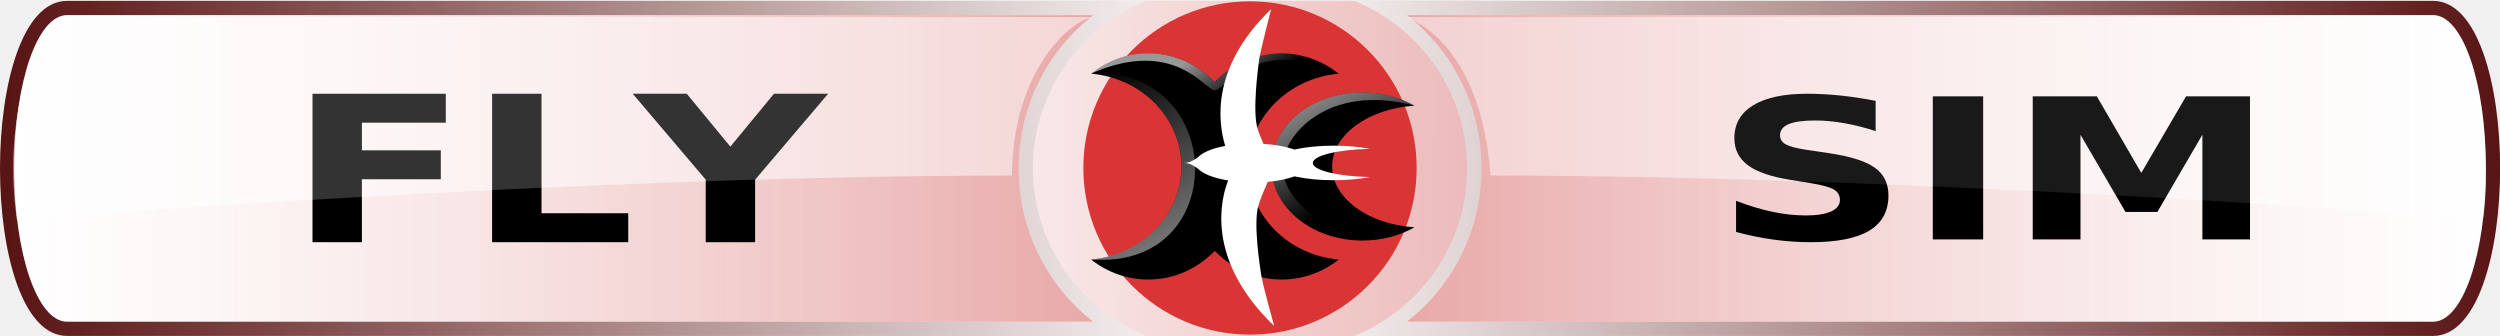
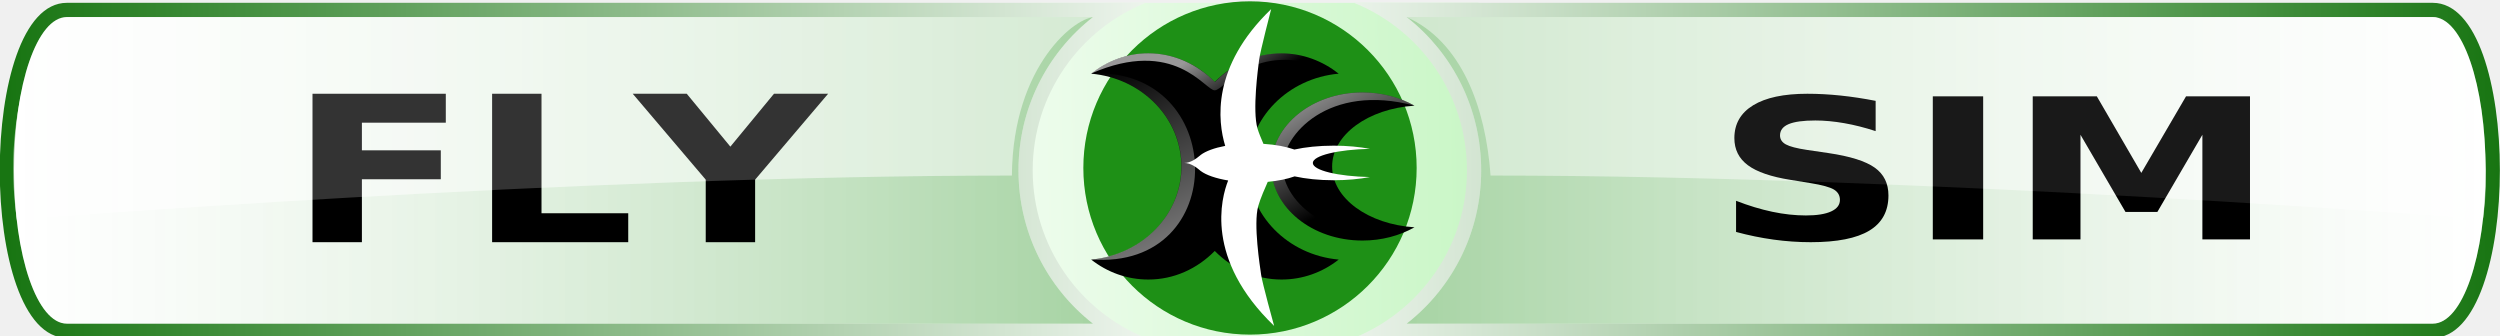
<svg xmlns="http://www.w3.org/2000/svg" xmlns:xlink="http://www.w3.org/1999/xlink" version="1.1" x="0px" y="0px" width="640" height="86" viewBox="0 0 640 86" enable-background="new 0 0 841.89 595.275" xml:space="preserve" id="svg2">
  <defs id="defs114">
+     <linearGradient id="linearGradient1400" gradientUnits="userSpaceOnUse" x1="41.384" y1="207.565" x2="334" y2="207.565">
+       <stop offset="0" style="stop-color:#ffffff;stop-opacity:0.196;" id="stop1396" />
+       <stop offset="1" style="stop-color:#1e9016;stop-opacity:0.392" id="stop1398" />
+     </linearGradient>
    <linearGradient id="SVGID_1_" gradientUnits="userSpaceOnUse" x1="314.451" y1="207.565" x2="438.596" y2="207.565">
      <stop offset="0" style="stop-color:#FFFFFF" id="stop12" />
-       <stop offset="1" style="stop-color:#e7a9a9;stop-opacity:1;" id="stop22" />
+       <stop offset="1" style="stop-color:#bcf4b8;stop-opacity:1" id="stop22" />
    </linearGradient>
    <linearGradient id="SVGID_2_" gradientUnits="userSpaceOnUse" x1="296.843" y1="304.446" x2="103.083" y2="110.686">
      <stop offset="0" style="stop-color:#FFFFFF" id="stop67" />
-       <stop offset="1" style="stop-color:#591414;stop-opacity:1;" id="stop69" />
+       <stop offset="1" style="stop-color:#187512;stop-opacity:1" id="stop69" />
    </linearGradient>
-     <linearGradient xlink:href="#SVGID_3_" id="linearGradient5322-6" gradientUnits="userSpaceOnUse" x1="41.384" y1="207.565" x2="334" y2="207.565" />
+     <linearGradient xlink:href="#linearGradient1400" id="linearGradient5322-6" gradientUnits="userSpaceOnUse" x1="41.384" y1="207.565" x2="334" y2="207.565" gradientTransform="matrix(0.9439553,0,0,0.9439522,-35.48037,-152.3207)" />
    <linearGradient id="SVGID_3_" gradientUnits="userSpaceOnUse" x1="41.384" y1="207.565" x2="334" y2="207.565">
      <stop offset="0" style="stop-color:#ffffff;stop-opacity:0.196;" id="stop74" />
      <stop offset="1" style="stop-color:#c52121;stop-opacity:0.392;" id="stop76" />
    </linearGradient>
    <linearGradient id="SVGID_4_" gradientUnits="userSpaceOnUse" x1="2.555" y1="304.446" x2="-191.206" y2="110.686" gradientTransform="matrix(-1,0,0,1,458.7852,0)">
      <stop offset="0" style="stop-color:#FFFFFF" id="stop81" />
      <stop offset="1" style="stop-color:#591414;stop-opacity:1;" id="stop83" />
    </linearGradient>
-     <linearGradient xlink:href="#SVGID_3_" id="linearGradient6095-0" gradientUnits="userSpaceOnUse" gradientTransform="matrix(-1,0,0,1,458.7852,0)" x1="-252.905" y1="207.565" x2="39.711" y2="207.565" />
-     <linearGradient xlink:href="#SVGID_1_" id="linearGradient5143" gradientUnits="userSpaceOnUse" x1="256.022" y1="211.311" x2="484.29" y2="208.314" />
-     <linearGradient xlink:href="#SVGID_2_" id="linearGradient5145" gradientUnits="userSpaceOnUse" x1="374.509" y1="207.566" x2="39.767" y2="207.566" />
-     <linearGradient xlink:href="#SVGID_4_" id="linearGradient5147" gradientUnits="userSpaceOnUse" gradientTransform="matrix(-1,0,0,1,458.7852,0)" x1="84.956" y1="205.944" x2="-256.378" y2="205.944" />
-     <linearGradient xlink:href="#linearGradient5097-4-4" id="linearGradient4372-3" gradientUnits="userSpaceOnUse" gradientTransform="matrix(2.763134,0,0,2.821533,-1023.92,-312.4647)" x1="354.729" y1="231.96" x2="331.811" y2="182.338" />
+     <linearGradient xlink:href="#linearGradient1400" id="linearGradient6095-0" gradientUnits="userSpaceOnUse" gradientTransform="matrix(-0.9439553,0,0,0.9439522,397.5924,-152.3207)" x1="-252.905" y1="207.565" x2="39.711" y2="207.565" />
+     <linearGradient xlink:href="#SVGID_1_" id="linearGradient5143" gradientUnits="userSpaceOnUse" x1="256.022" y1="211.311" x2="484.29" y2="208.314" gradientTransform="matrix(0.9439553,0,0,0.9439522,-35.48037,-152.3207)" />
+     <linearGradient xlink:href="#SVGID_2_" id="linearGradient5145" gradientUnits="userSpaceOnUse" x1="374.509" y1="207.566" x2="39.767" y2="207.566" gradientTransform="matrix(0.9439553,0,0,0.9439522,-35.48037,-152.3207)" />
+     <linearGradient xlink:href="#SVGID_2_" id="linearGradient5147" gradientUnits="userSpaceOnUse" gradientTransform="matrix(-0.9439553,0,0,0.9439522,397.5924,-152.3207)" x1="84.956" y1="205.944" x2="-256.378" y2="205.944" />
+     <linearGradient xlink:href="#linearGradient5097-4-4" id="linearGradient4372-3" gradientUnits="userSpaceOnUse" gradientTransform="matrix(0.9282402,0,0,0.9478587,-28.66763,-154.0527)" x1="354.729" y1="231.96" x2="331.811" y2="182.338" />
    <linearGradient id="linearGradient5097-4-4">
      <stop style="stop-color:#fffeff;stop-opacity:1;" offset="0" id="stop5099-1-4" />
      <stop style="stop-color:#fffeff;stop-opacity:0;" offset="1" id="stop5101-1-6" />
    </linearGradient>
-     <linearGradient xlink:href="#linearGradient5091-3-6" id="linearGradient4374-0" gradientUnits="userSpaceOnUse" gradientTransform="matrix(2.763134,0,0,2.821533,-1023.92,-312.4647)" x1="362.675" y1="176.071" x2="371.379" y2="189.978" />
+     <linearGradient xlink:href="#linearGradient5091-3-6" id="linearGradient4374-0" gradientUnits="userSpaceOnUse" gradientTransform="matrix(0.9282402,0,0,0.9478587,-28.66763,-154.0527)" x1="362.675" y1="176.071" x2="371.379" y2="189.978" />
    <linearGradient id="linearGradient5091-3-6">
      <stop style="stop-color:#fffeff;stop-opacity:1;" offset="0" id="stop5093-87-6" />
      <stop style="stop-color:#fffeff;stop-opacity:0;" offset="1" id="stop5095-4-1" />
    </linearGradient>
-     <linearGradient xlink:href="#linearGradient5077-2-4" id="linearGradient4376-8" gradientUnits="userSpaceOnUse" gradientTransform="matrix(8.394934,0,0,8.394951,-119.6484,-8426.449)" spreadMethod="pad" x1="20.249" y1="1029.575" x2="25.564" y2="1038.782" />
+     <linearGradient xlink:href="#linearGradient5077-2-4" id="linearGradient4376-8" gradientUnits="userSpaceOnUse" gradientTransform="matrix(2.820173,0,0,2.820179,275.1112,-2879.844)" spreadMethod="pad" x1="20.249" y1="1029.575" x2="25.564" y2="1038.782" />
    <linearGradient id="linearGradient5077-2-4">
      <stop style="stop-color:#fffeff;stop-opacity:1;" offset="0" id="stop5079-7-9" />
      <stop style="stop-color:#fffeff;stop-opacity:0;" offset="1" id="stop5081-7-6" />
    </linearGradient>
+     <linearGradient id="linearGradient4991" gradientUnits="userSpaceOnUse" x1="314.451" y1="207.565" x2="438.596" y2="207.565">
+       <stop offset="0" style="stop-color:#FFFFFF" id="stop4993" />
+       <stop offset="0.311" style="stop-color:#FCFDFD" id="stop4995" />
+       <stop offset="0.53" style="stop-color:#F3F6F7" id="stop4997" />
+       <stop offset="0.72" style="stop-color:#E3E9ED" id="stop4999" />
+       <stop offset="0.893" style="stop-color:#CED8DF" id="stop5001" />
+       <stop offset="1" style="stop-color:#BCCAD4" id="stop5003" />
+     </linearGradient>
+     <linearGradient id="linearGradient5006" gradientUnits="userSpaceOnUse" x1="296.843" y1="304.446" x2="103.083" y2="110.686">
+       <stop offset="0" style="stop-color:#FFFFFF" id="stop5008" />
+       <stop offset="1" style="stop-color:#143A59" id="stop5010" />
+     </linearGradient>
+     <linearGradient id="linearGradient5013" gradientUnits="userSpaceOnUse" x1="41.384" y1="207.565" x2="334" y2="207.565">
+       <stop offset="0" style="stop-color:#ffffff;stop-opacity:0.196;" id="stop5015" />
+       <stop offset="1" style="stop-color:#3f74a7;stop-opacity:0.392;" id="stop5017" />
+     </linearGradient>
+     <linearGradient id="linearGradient5021" gradientUnits="userSpaceOnUse" x1="2.555" y1="304.446" x2="-191.206" y2="110.686" gradientTransform="matrix(-1,0,0,1,458.7852,0)">
+       <stop offset="0" style="stop-color:#FFFFFF" id="stop5023-2" />
+       <stop offset="1" style="stop-color:#143A59" id="stop5025-4" />
+     </linearGradient>
+     <linearGradient id="SVGID_5_" gradientUnits="userSpaceOnUse" x1="-252.905" y1="207.565" x2="39.711" y2="207.565" gradientTransform="matrix(-1,0,0,1,458.7852,0)">
+       <stop offset="0" style="stop-color:#FFFFFF" id="stop88" />
+       <stop offset="1" style="stop-color:#D7E9F7" id="stop90" />
+     </linearGradient>
  </defs>
  <g id="layer5" style="display:inline">
-     <g id="Layer_1" transform="matrix(0.9439553,0,0,0.9439522,-35.41862,-152.8199)">
-       <linearGradient id="linearGradient4991" gradientUnits="userSpaceOnUse" x1="314.451" y1="207.565" x2="438.596" y2="207.565">
-         <stop offset="0" style="stop-color:#FFFFFF" id="stop4993" />
-         <stop offset="0.311" style="stop-color:#FCFDFD" id="stop4995" />
-         <stop offset="0.53" style="stop-color:#F3F6F7" id="stop4997" />
-         <stop offset="0.72" style="stop-color:#E3E9ED" id="stop4999" />
-         <stop offset="0.893" style="stop-color:#CED8DF" id="stop5001" />
-         <stop offset="1" style="stop-color:#BCCAD4" id="stop5003" />
-       </linearGradient>
-       <rect x="314.451" y="162.131" width="124.145" height="90.869" id="rect24" style="fill:url(#linearGradient5143)" />
-       <linearGradient id="linearGradient5006" gradientUnits="userSpaceOnUse" x1="296.843" y1="304.446" x2="103.083" y2="110.686">
-         <stop offset="0" style="stop-color:#FFFFFF" id="stop5008" />
-         <stop offset="1" style="stop-color:#143A59" id="stop5010" />
-       </linearGradient>
-       <path d="m 317.654,207.565 c 0,-20.566 12.674,-38.163 30.634,-45.434 H 55.715 c -24.258,0 -24.258,90.869 0,90.869 h 292.574 c -17.96,-7.271 -30.635,-24.867 -30.635,-45.435 z" id="path71" style="fill:url(#linearGradient5145)" />
-       <linearGradient id="linearGradient5013" gradientUnits="userSpaceOnUse" x1="41.384" y1="207.565" x2="334" y2="207.565">
-         <stop offset="0" style="stop-color:#ffffff;stop-opacity:0.196;" id="stop5015" />
-         <stop offset="1" style="stop-color:#3f74a7;stop-opacity:0.392;" id="stop5017" />
-       </linearGradient>
-       <path style="fill:#ffffff" d="m 55.715,165.995 c -8.036,0 -14.331,18.26 -14.331,41.571 0,23.311 6.295,41.571 14.331,41.571 0,0 253.7,0 278.285,0 C 321.417,239.293 313.79,224.146 313.79,207.566 c 0,-16.579 7.628,-31.726 20.21,-41.571 -24.585,0 -278.285,0 -278.285,0 z" id="path78-7" />
-       <path d="m 55.715,165.995 c -8.036,0 -14.331,18.26 -14.331,41.571 0,23.311 6.295,41.571 14.331,41.571 0,0 253.7,0 278.285,0 -12.583,-9.844 -20.21,-24.991 -20.21,-41.571 0,-16.579 7.628,-31.726 20.21,-41.571 -24.585,0 -278.285,0 -278.285,0 z" id="path78" style="fill:url(#linearGradient5322-6)" />
-       <linearGradient id="linearGradient5021" gradientUnits="userSpaceOnUse" x1="2.555" y1="304.446" x2="-191.206" y2="110.686" gradientTransform="matrix(-1,0,0,1,458.7852,0)">
-         <stop offset="0" style="stop-color:#FFFFFF" id="stop5023-2" />
-         <stop offset="1" style="stop-color:#143A59" id="stop5025-4" />
-       </linearGradient>
-       <path d="m 435.421,207.565 c 0,-20.566 -12.675,-38.163 -30.635,-45.434 h 292.573 c 24.258,0 24.258,90.869 0,90.869 H 404.785 c 17.96,-7.271 30.636,-24.867 30.636,-45.435 z" id="path85" style="fill:url(#linearGradient5147)" />
-       <path d="m 697.359,165.995 c 8.036,0 14.331,18.26 14.331,41.571 0,23.311 -6.295,41.571 -14.331,41.571 0,0 -253.7,0 -278.285,0 12.583,-9.844 20.21,-24.991 20.21,-41.571 0,-16.579 -7.627,-31.726 -20.209,-41.571 24.584,0 278.284,0 278.284,0 z" id="path92-7" style="fill:#ffffff;fill-opacity:1" />
-       <linearGradient id="SVGID_5_" gradientUnits="userSpaceOnUse" x1="-252.905" y1="207.565" x2="39.711" y2="207.565" gradientTransform="matrix(-1,0,0,1,458.7852,0)">
-         <stop offset="0" style="stop-color:#FFFFFF" id="stop88" />
-         <stop offset="1" style="stop-color:#D7E9F7" id="stop90" />
-       </linearGradient>
-       <path d="m 697.359,165.995 c 8.036,0 14.331,18.26 14.331,41.571 0,23.311 -6.295,41.571 -14.331,41.571 0,0 -253.7,0 -278.285,0 12.583,-9.844 20.21,-24.991 20.21,-41.571 0,-16.579 -7.627,-31.726 -20.209,-41.571 24.584,0 278.284,0 278.284,0 z" id="path92" style="fill:url(#linearGradient6095-0);fill-opacity:1" />
-       <g transform="matrix(1.062008,0,0,1.021764,61.9522,122.5992)" id="g46-7-7" style="fill:#007fff;fill-opacity:1;stroke:#000000;stroke-opacity:1" />
-     </g>
+     <rect x="261.347" y="0.723" width="117.187" height="85.776" id="rect24" style="fill:url(#linearGradient5143);stroke-width:0.944" />
+     <path d="m 264.371,43.611 c 0,-19.413 11.964,-36.024 28.917,-42.888 H 17.112 c -22.898,0 -22.898,85.776 0,85.776 H 293.289 C 276.335,79.636 264.371,63.026 264.371,43.611 Z" id="path71" style="fill:url(#linearGradient5145);stroke-width:0.944" />
+     <path style="fill:#ffffff;stroke-width:0.944" d="m 17.112,4.371 c -7.586,0 -13.528,17.237 -13.528,39.241 0,22.004 5.942,39.241 13.528,39.241 0,0 239.481,0 262.689,0 -11.878,-9.292 -19.077,-23.59 -19.077,-39.241 0,-15.65 7.2,-29.948 19.077,-39.241 -23.207,0 -262.689,0 -262.689,0 z" id="path78-7" />
+     <path d="m 17.112,4.371 c -7.586,0 -13.528,17.237 -13.528,39.241 0,22.004 5.942,39.241 13.528,39.241 0,0 239.481,0 262.689,0 -11.878,-9.292 -19.077,-23.59 -19.077,-39.241 0,-15.65 7.2,-29.948 19.077,-39.241 -23.207,0 -262.689,0 -262.689,0 z" id="path78" style="fill:url(#linearGradient5322-6);fill-opacity:1;stroke-width:0.944" />
+     <path d="m 375.538,43.611 c 0,-19.413 -11.965,-36.024 -28.918,-42.888 h 276.176 c 22.898,0 22.898,85.776 0,85.776 H 346.619 c 16.953,-6.863 28.919,-23.473 28.919,-42.888 z" id="path85" style="fill:url(#linearGradient5147);fill-opacity:1;stroke-width:0.944" />
+     <path d="m 622.795,4.371 c 7.586,0 13.528,17.237 13.528,39.241 0,22.004 -5.942,39.241 -13.528,39.241 0,0 -239.481,0 -262.689,0 11.878,-9.292 19.077,-23.59 19.077,-39.241 0,-15.65 -7.2,-29.948 -19.076,-39.241 23.206,0 262.688,0 262.688,0 z" id="path92-7" style="fill:#ffffff;fill-opacity:1;stroke-width:0.944" />
+     <path d="m 622.795,4.371 c 7.586,0 13.528,17.237 13.528,39.241 0,22.004 -5.942,39.241 -13.528,39.241 0,0 -239.481,0 -262.689,0 11.878,-9.292 19.077,-23.59 19.077,-39.241 0,-15.65 -7.2,-29.948 -19.076,-39.241 23.206,0 262.688,0 262.688,0 z" id="path92" style="fill:url(#linearGradient6095-0);fill-opacity:1;stroke-width:0.944" />
+     <g transform="matrix(1.002488,0,0,0.9644961,8.24129,125.3744)" id="g46-7-7" style="fill:#007fff;fill-opacity:1;stroke:#000000;stroke-opacity:1" />
    <g id="Layer_5" transform="matrix(0.9439553,0,0,0.9439522,-35.41862,-152.8199)" />
  </g>
  <g id="Layer_3" display="none" style="display:none" transform="translate(0,-509.275)">
    <rect x="-3.666" y="-42.667" display="inline" width="751" height="518" id="rect5" style="fill:#8a644a;display:inline" />
  </g>
  <g id="Layer_2" display="none" style="display:none" transform="translate(0,-509.275)">
    <rect x="36.318" y="160.656" display="inline" width="680.315" height="93.344" id="rect8" style="fill:none;stroke:#2e4160;display:inline" />
  </g>
  <g id="layer4" style="display:inline">
    <path d="m 17.837,4.371 c -7.586,0 -17.559,23.149 -13.528,51.871 0,0 141.868,-11.306 254.734,-11.306 0.19,-28.333 16.619,-41.024 21.482,-40.565 -23.207,0 -262.689,0 -262.689,0 z" id="path78-4-3" style="opacity:0.4;fill:#ffffff;fill-opacity:1" />
    <path d="m 622.796,4.371 c 7.586,0 16.248,30.136 12.827,51.76 0,0 -141.167,-11.195 -254.034,-11.195 -1.265,-17.583 -7.482,-34.306 -21.482,-40.565 23.207,0 262.689,0 262.689,0 z" id="path78-4-3-1" style="opacity:0.4;fill:#ffffff;fill-opacity:1" />
  </g>
  <g id="layer3" style="display:none">
    <g transform="scale(1.135968,0.8803066)" style="font-size:59.213px;font-style:normal;font-weight:normal;fill:#000000;fill-opacity:1;stroke:none;font-family:DejaVu Sans;-inkscape-font-specification:DejaVu Sans" id="text3592">
      <path d="m 70.425,27.263 30.04,0 0,8.414 -18.909,0 0,8.038 17.781,0 0,8.414 -17.781,0 0,18.302 -11.131,0 z" style="font-variant:normal;font-weight:bold;font-stretch:normal;font-family:DejaVu Sans;-inkscape-font-specification:DejaVu Sans Bold" id="path5327" />
      <path d="m 110.902,27.263 11.131,0 0,34.753 19.545,0 0,8.414 -30.676,0 z" style="font-variant:normal;font-weight:bold;font-stretch:normal;font-family:DejaVu Sans;-inkscape-font-specification:DejaVu Sans Bold" id="path5329" />
      <path d="m 142.591,27.263 12.172,0 9.83,15.382 9.83,-15.382 12.201,0 -16.451,24.981 0,18.186 -11.131,0 0,-18.186 z" style="font-variant:normal;font-weight:bold;font-stretch:normal;font-family:DejaVu Sans;-inkscape-font-specification:DejaVu Sans Bold" id="path5331" />
    </g>
    <g transform="scale(1.168322,0.8559284)" style="font-size:58.698px;font-style:normal;font-weight:normal;fill:#000000;fill-opacity:1;stroke:none;font-family:DejaVu Sans;-inkscape-font-specification:DejaVu Sans" id="text3592-8">
      <path d="m 410.986,30.161 0,9.057 c -2.35,-1.051 -4.643,-1.844 -6.879,-2.379 -2.236,-0.535 -4.347,-0.802 -6.334,-0.803 -2.637,3.5e-5 -4.586,0.363 -5.847,1.089 -1.261,0.726 -1.892,1.853 -1.892,3.382 -2e-5,1.146 0.425,2.04 1.275,2.68 0.85,0.64 2.393,1.189 4.629,1.648 l 4.7,0.946 c 4.758,0.955 8.14,2.408 10.146,4.357 2.006,1.949 3.009,4.72 3.009,8.312 -4e-5,4.72 -1.4,8.231 -4.199,10.533 -2.799,2.302 -7.075,3.454 -12.826,3.454 -2.713,-10e-7 -5.436,-0.258 -8.168,-0.774 -2.732,-0.516 -5.465,-1.28 -8.197,-2.293 l 0,-9.315 c 2.732,1.452 5.374,2.546 7.925,3.282 2.551,0.736 5.011,1.103 7.38,1.103 2.408,7e-6 4.251,-0.401 5.532,-1.204 1.28,-0.803 1.92,-1.949 1.92,-3.439 -3e-5,-1.338 -0.435,-2.369 -1.304,-3.095 -0.869,-0.726 -2.603,-1.376 -5.202,-1.949 l -4.271,-0.946 c -4.28,-0.917 -7.409,-2.379 -9.387,-4.385 -1.978,-2.006 -2.966,-4.71 -2.966,-8.111 0,-4.261 1.376,-7.538 4.127,-9.831 2.751,-2.293 6.707,-3.439 11.866,-3.439 2.35,4.3e-5 4.767,0.177 7.251,0.53 2.484,0.354 5.054,0.884 7.71,1.591 z" style="font-variant:normal;font-weight:bold;font-stretch:normal;font-family:DejaVu Sans;-inkscape-font-specification:DejaVu Sans Bold" id="path5320" />
      <path d="m 423.511,28.814 11.035,0 0,42.791 -11.035,0 z" style="font-variant:normal;font-weight:bold;font-stretch:normal;font-family:DejaVu Sans;-inkscape-font-specification:DejaVu Sans Bold" id="path5322" />
      <path d="m 445.408,28.814 14.044,0 9.745,22.9 9.802,-22.9 14.015,0 0,42.791 -10.433,0 0,-31.298 -9.859,23.072 -6.993,0 -9.859,-23.072 0,31.298 -10.461,0 z" style="font-variant:normal;font-weight:bold;font-stretch:normal;font-family:DejaVu Sans;-inkscape-font-specification:DejaVu Sans Bold" id="path5324" />
    </g>
  </g>
  <g style="display:inline" id="g5309">
    <g transform="scale(1.135968,0.8803066)" style="font-size:59.213px;font-style:normal;font-weight:normal;fill:#000000;fill-opacity:1;stroke:none;font-family:DejaVu Sans;-inkscape-font-specification:DejaVu Sans" id="text5311">
      <path d="m 70.425,27.263 30.04,0 0,8.414 -18.909,0 0,8.038 17.781,0 0,8.414 -17.781,0 0,18.302 -11.131,0 z" style="font-variant:normal;font-weight:bold;font-stretch:normal;font-family:DejaVu Sans;-inkscape-font-specification:DejaVu Sans Bold" id="path5334" />
      <path d="m 110.902,27.263 11.131,0 0,34.753 19.545,0 0,8.414 -30.676,0 z" style="font-variant:normal;font-weight:bold;font-stretch:normal;font-family:DejaVu Sans;-inkscape-font-specification:DejaVu Sans Bold" id="path5336" />
      <path d="m 142.591,27.263 12.172,0 9.83,15.382 9.83,-15.382 12.201,0 -16.451,24.981 0,18.186 -11.131,0 0,-18.186 z" style="font-variant:normal;font-weight:bold;font-stretch:normal;font-family:DejaVu Sans;-inkscape-font-specification:DejaVu Sans Bold" id="path5338" />
    </g>
    <g transform="scale(1.168322,0.8559284)" style="font-size:58.698px;font-style:normal;font-weight:normal;fill:#000000;fill-opacity:1;stroke:none;font-family:DejaVu Sans;-inkscape-font-specification:DejaVu Sans" id="text5315">
      <path d="m 410.986,30.161 0,9.057 c -2.35,-1.051 -4.643,-1.844 -6.879,-2.379 -2.236,-0.535 -4.347,-0.802 -6.334,-0.803 -2.637,3.5e-5 -4.586,0.363 -5.847,1.089 -1.261,0.726 -1.892,1.853 -1.892,3.382 -2e-5,1.146 0.425,2.04 1.275,2.68 0.85,0.64 2.393,1.189 4.629,1.648 l 4.7,0.946 c 4.758,0.955 8.14,2.408 10.146,4.357 2.006,1.949 3.009,4.72 3.009,8.312 -4e-5,4.72 -1.4,8.231 -4.199,10.533 -2.799,2.302 -7.075,3.454 -12.826,3.454 -2.713,-10e-7 -5.436,-0.258 -8.168,-0.774 -2.732,-0.516 -5.465,-1.28 -8.197,-2.293 l 0,-9.315 c 2.732,1.452 5.374,2.546 7.925,3.282 2.551,0.736 5.011,1.103 7.38,1.103 2.408,7e-6 4.251,-0.401 5.532,-1.204 1.28,-0.803 1.92,-1.949 1.92,-3.439 -3e-5,-1.338 -0.435,-2.369 -1.304,-3.095 -0.869,-0.726 -2.603,-1.376 -5.202,-1.949 l -4.271,-0.946 c -4.28,-0.917 -7.409,-2.379 -9.387,-4.385 -1.978,-2.006 -2.966,-4.71 -2.966,-8.111 0,-4.261 1.376,-7.538 4.127,-9.831 2.751,-2.293 6.707,-3.439 11.866,-3.439 2.35,4.3e-5 4.767,0.177 7.251,0.53 2.484,0.354 5.054,0.884 7.71,1.591 z" style="font-variant:normal;font-weight:bold;font-stretch:normal;font-family:DejaVu Sans;-inkscape-font-specification:DejaVu Sans Bold" id="path5341" />
      <path d="m 423.511,28.814 11.035,0 0,42.791 -11.035,0 z" style="font-variant:normal;font-weight:bold;font-stretch:normal;font-family:DejaVu Sans;-inkscape-font-specification:DejaVu Sans Bold" id="path5343" />
      <path d="m 445.408,28.814 14.044,0 9.745,22.9 9.802,-22.9 14.015,0 0,42.791 -10.433,0 0,-31.298 -9.859,23.072 -6.993,0 -9.859,-23.072 0,31.298 -10.461,0 z" style="font-variant:normal;font-weight:bold;font-stretch:normal;font-family:DejaVu Sans;-inkscape-font-specification:DejaVu Sans Bold" id="path5345" />
    </g>
  </g>
  <g id="g4948" style="display:inline">
    <path style="opacity:0.2;fill:#ffffff;fill-opacity:1" id="path4950" d="m 17.837,4.371 c -7.586,0 -17.559,23.149 -13.528,51.871 0,0 141.868,-11.306 254.734,-11.306 0.19,-28.333 16.619,-41.024 21.482,-40.565 -23.207,0 -262.689,0 -262.689,0 z" />
    <path style="opacity:0.1;fill:#ffffff;fill-opacity:1" id="path4952" d="m 622.796,4.371 c 7.586,0 16.248,30.136 12.827,51.76 0,0 -141.167,-11.195 -254.034,-11.195 -1.265,-17.583 -7.482,-34.306 -21.482,-40.565 23.207,0 262.689,0 262.689,0 z" />
  </g>
  <g id="layer6">
-     <g id="Swift_Logo" transform="matrix(0.3359375,0,0,0.3359375,315.3056,-49.08409)">
-       <path transform="matrix(7.948951,0,0,7.948951,-113.0261,147.446)" d="m 31.954,15.935 a 15.977,15.977 0 1 1 -31.954,0 15.977,15.977 0 1 1 31.954,0 z" id="path5438-9" style="fill:#da3535;fill-opacity:1;fill-rule:nonzero;stroke:none;display:inline" />
-       <g transform="matrix(2.763134,0,0,2.821533,-1023.92,-312.4647)" id="g30-9" style="fill:#000000;display:inline">
-         <path style="fill:#000000" d="m 398.274,207.492 c 0,-8.577 9.966,-15.625 22.708,-16.425 -4.068,-2.255 -9.011,-3.578 -14.346,-3.578 -13.878,0 -25.129,8.955 -25.129,20.003 0,11.046 11.251,20.003 25.129,20.003 5.334,0 10.278,-1.323 14.346,-3.578 -12.742,-0.801 -22.708,-7.848 -22.708,-16.425 z" id="path32-8" />
-       </g>
-       <path d="m 6.688,1026 c -1.926,0 -3.718,0.685 -5.188,1.844 4.603,0.411 8.188,4.032 8.188,8.437 0,4.406 -3.584,8.026 -8.188,8.438 1.469,1.158 3.261,1.812 5.188,1.812 2.324,0 4.425,-0.968 6.031,-2.594 1.606,1.626 3.738,2.594 6.062,2.594 1.926,0 3.718,-0.654 5.188,-1.812 -4.603,-0.411 -8.219,-4.031 -8.219,-8.438 0,-4.406 3.615,-8.027 8.219,-8.437 -1.47,-1.158 -3.261,-1.844 -5.188,-1.844 -2.324,0 -4.457,0.968 -6.062,2.594 C 11.113,1026.968 9.012,1026 6.688,1026 z" id="path7570-6" style="fill:#000000;display:inline" transform="matrix(8.394934,0,0,8.394951,-119.6484,-8426.449)" />
-       <path id="path42-7-5" d="m -107.082,202.144 c 19.323,1.727 36.538,10.189 48.923,22.843 12.385,12.655 19.939,29.5 19.939,47.995 0,18.495 -7.554,35.341 -19.939,47.994 -12.385,12.654 -29.601,21.116 -48.923,22.843 53.63,4.157 79.61,-32.605 79.193,-69.735 -0.417,-37.131 -27.233,-74.628 -79.193,-71.94 z" style="opacity:0.5;fill:url(#linearGradient4372-3);fill-opacity:1;display:inline" />
-       <path id="path42-1-0" d="m 81.507,202.144 c -12.337,-9.721 -27.336,-15.426 -43.508,-15.426 -19.51,0 -37.308,8.293 -50.789,21.941 -13.481,-13.649 -31.276,-21.941 -50.786,-21.941 -16.173,0 -31.171,5.703 -43.506,15.426 63.661,-27.857 86.738,12.807 94.17,12.807 7.91,0 31.887,-42.276 94.419,-12.807 z" style="opacity:0.6;fill:url(#linearGradient4374-0);fill-opacity:1;display:inline" />
-       <path id="path32-5-2" d="m 38.837,272.982 c 0,-24.201 35.268,-63.815 100.472,-46.344 -11.24,-6.363 -24.899,-10.095 -39.64,-10.095 -38.347,0 -69.435,25.267 -69.435,56.44 0,31.166 31.088,56.439 69.435,56.439 14.739,0 28.4,-3.733 39.64,-10.096 C 77.521,335.882 38.837,300.346 38.837,272.982 z" style="opacity:0.6;fill:url(#linearGradient4376-8);fill-opacity:1;stroke:none;display:inline" />
-       <g style="fill:#ffffff;fill-opacity:1;stroke:none;display:inline" id="g46-8" transform="matrix(2.763134,0,0,2.756176,-1023.92,-297.4371)">
-         <path transform="matrix(2.008585,0,0,2.013655,327.6683,160.9288)" id="swift" d="m 26.781,1.25 c -8.25,7.927 -7.333,15.43 -6.312,18.781 -1.491,0.282 -2.677,0.718 -3.375,1.25 -0.011,0.008 -0.021,0.023 -0.031,0.031 -0.02,0.019 -0.058,0.041 -0.156,0.125 -0.36,0.309 -1.192,0.938 -2.062,0.938 0.871,0 1.703,0.628 2.062,0.938 0.059,0.054 0.119,0.104 0.188,0.156 0.764,0.576 2.111,1.034 3.781,1.312 -0.956,2.406 -3.246,10.775 6.312,19.969 0,0 -1.62,-5.853 -1.781,-7 C 25.245,36.603 24.319,30.792 25,28.312 c 0.277,-1.011 1.022,-2.699 1.312,-3.344 1.435,-0.129 2.695,-0.395 3.688,-0.75 1.486,0.324 3.325,0.531 5.375,0.531 1.845,0 3.562,-0.17 4.969,-0.438 C 35.937,24.218 32.5,23.392 32.5,22.375 c 0,-1.017 3.437,-1.842 7.844,-1.938 C 38.937,20.17 37.22,20 35.375,20 c -2.064,0 -3.915,0.203 -5.406,0.531 -1.122,-0.394 -2.583,-0.679 -4.25,-0.781 -0.322,-0.746 -0.654,-1.551 -0.812,-2.094 C 24.18,15.164 24.986,9.363 25.125,8.219 25.266,7.075 26.781,1.25 26.781,1.25 z" style="fill:#ffffff;fill-opacity:1;stroke:none" />
-       </g>
+     <circle id="path5438-9" style="display:inline;fill:#1e9016;fill-opacity:1;fill-rule:nonzero;stroke:none" cx="320" cy="43" r="42.664" />
+     <g transform="matrix(0.9282402,0,0,0.9478587,-28.66763,-154.0527)" id="g30-9" style="display:inline;fill:#000000">
+       <path style="fill:#000000" d="m 398.274,207.492 c 0,-8.577 9.966,-15.625 22.708,-16.425 -4.068,-2.255 -9.011,-3.578 -14.346,-3.578 -13.878,0 -25.129,8.955 -25.129,20.003 0,11.046 11.251,20.003 25.129,20.003 5.334,0 10.278,-1.323 14.346,-3.578 -12.742,-0.801 -22.708,-7.848 -22.708,-16.425 z" id="path32-8" />
+     </g>
+     <path id="path7570-6" style="display:inline;fill:#000000" transform="matrix(2.820173,0,0,2.820179,275.1112,-2879.844)" d="m 6.688,1026 c -1.926,0 -3.718,0.685 -5.188,1.844 4.603,0.411 8.188,4.032 8.188,8.437 0,4.406 -3.584,8.026 -8.188,8.438 1.469,1.158 3.261,1.812 5.188,1.812 2.324,0 4.425,-0.968 6.031,-2.594 1.606,1.626 3.738,2.594 6.062,2.594 1.926,0 3.718,-0.654 5.188,-1.812 -4.603,-0.411 -8.219,-4.031 -8.219,-8.438 0,-4.406 3.615,-8.027 8.219,-8.437 -1.47,-1.158 -3.261,-1.844 -5.188,-1.844 -2.324,0 -4.457,0.968 -6.062,2.594 C 11.113,1026.968 9.012,1026 6.688,1026 Z" />
+     <path id="path42-7-5" d="m 279.333,18.824 c 6.491,0.58 12.275,3.423 16.435,7.674 4.161,4.251 6.698,9.91 6.698,16.123 0,6.213 -2.538,11.872 -6.698,16.123 -4.161,4.251 -9.944,7.094 -16.435,7.674 18.016,1.396 26.744,-10.953 26.604,-23.427 -0.14,-12.474 -9.148,-25.07 -26.604,-24.167 z" style="display:inline;opacity:0.5;fill:url(#linearGradient4372-3);fill-opacity:1;stroke-width:0.336" />
+     <path id="path42-1-0" d="m 342.687,18.824 c -4.145,-3.266 -9.183,-5.182 -14.616,-5.182 -6.554,0 -12.533,2.786 -17.062,7.371 -4.529,-4.585 -10.507,-7.371 -17.061,-7.371 -5.433,0 -10.471,1.916 -14.615,5.182 21.386,-9.358 29.139,4.302 31.635,4.302 2.657,0 10.712,-14.202 31.719,-4.302 z" style="display:inline;opacity:0.6;fill:url(#linearGradient4374-0);fill-opacity:1;stroke-width:0.336" />
+     <path id="path32-5-2" d="m 328.352,42.621 c 0,-8.13 11.848,-21.438 33.752,-15.569 -3.776,-2.137 -8.364,-3.391 -13.317,-3.391 -12.882,0 -23.326,8.488 -23.326,18.96 0,10.47 10.444,18.96 23.326,18.96 4.951,0 9.54,-1.254 13.317,-3.392 -20.757,5.562 -33.752,-6.376 -33.752,-15.568 z" style="display:inline;opacity:0.6;fill:url(#linearGradient4376-8);fill-opacity:1;stroke:none;stroke-width:0.336" />
+     <g style="display:inline;fill:#ffffff;fill-opacity:1;stroke:none" id="g46-8" transform="matrix(0.9282402,0,0,0.9259029,-28.66763,-149.0044)">
+       <path transform="matrix(2.008585,0,0,2.013655,327.6683,160.9288)" id="swift" d="m 26.781,1.25 c -8.25,7.927 -7.333,15.43 -6.312,18.781 -1.491,0.282 -2.677,0.718 -3.375,1.25 -0.011,0.008 -0.021,0.023 -0.031,0.031 -0.02,0.019 -0.058,0.041 -0.156,0.125 -0.36,0.309 -1.192,0.938 -2.062,0.938 0.871,0 1.703,0.628 2.062,0.938 0.059,0.054 0.119,0.104 0.188,0.156 0.764,0.576 2.111,1.034 3.781,1.312 -0.956,2.406 -3.246,10.775 6.312,19.969 0,0 -1.62,-5.853 -1.781,-7 C 25.245,36.603 24.319,30.792 25,28.312 c 0.277,-1.011 1.022,-2.699 1.312,-3.344 1.435,-0.129 2.695,-0.395 3.688,-0.75 1.486,0.324 3.325,0.531 5.375,0.531 1.845,0 3.562,-0.17 4.969,-0.438 C 35.937,24.218 32.5,23.392 32.5,22.375 c 0,-1.017 3.437,-1.842 7.844,-1.938 C 38.937,20.17 37.22,20 35.375,20 c -2.064,0 -3.915,0.203 -5.406,0.531 -1.122,-0.394 -2.583,-0.679 -4.25,-0.781 -0.322,-0.746 -0.654,-1.551 -0.812,-2.094 C 24.18,15.164 24.986,9.363 25.125,8.219 25.266,7.075 26.781,1.25 26.781,1.25 Z" style="fill:#ffffff;fill-opacity:1;stroke:none" />
    </g>
  </g>
</svg>
